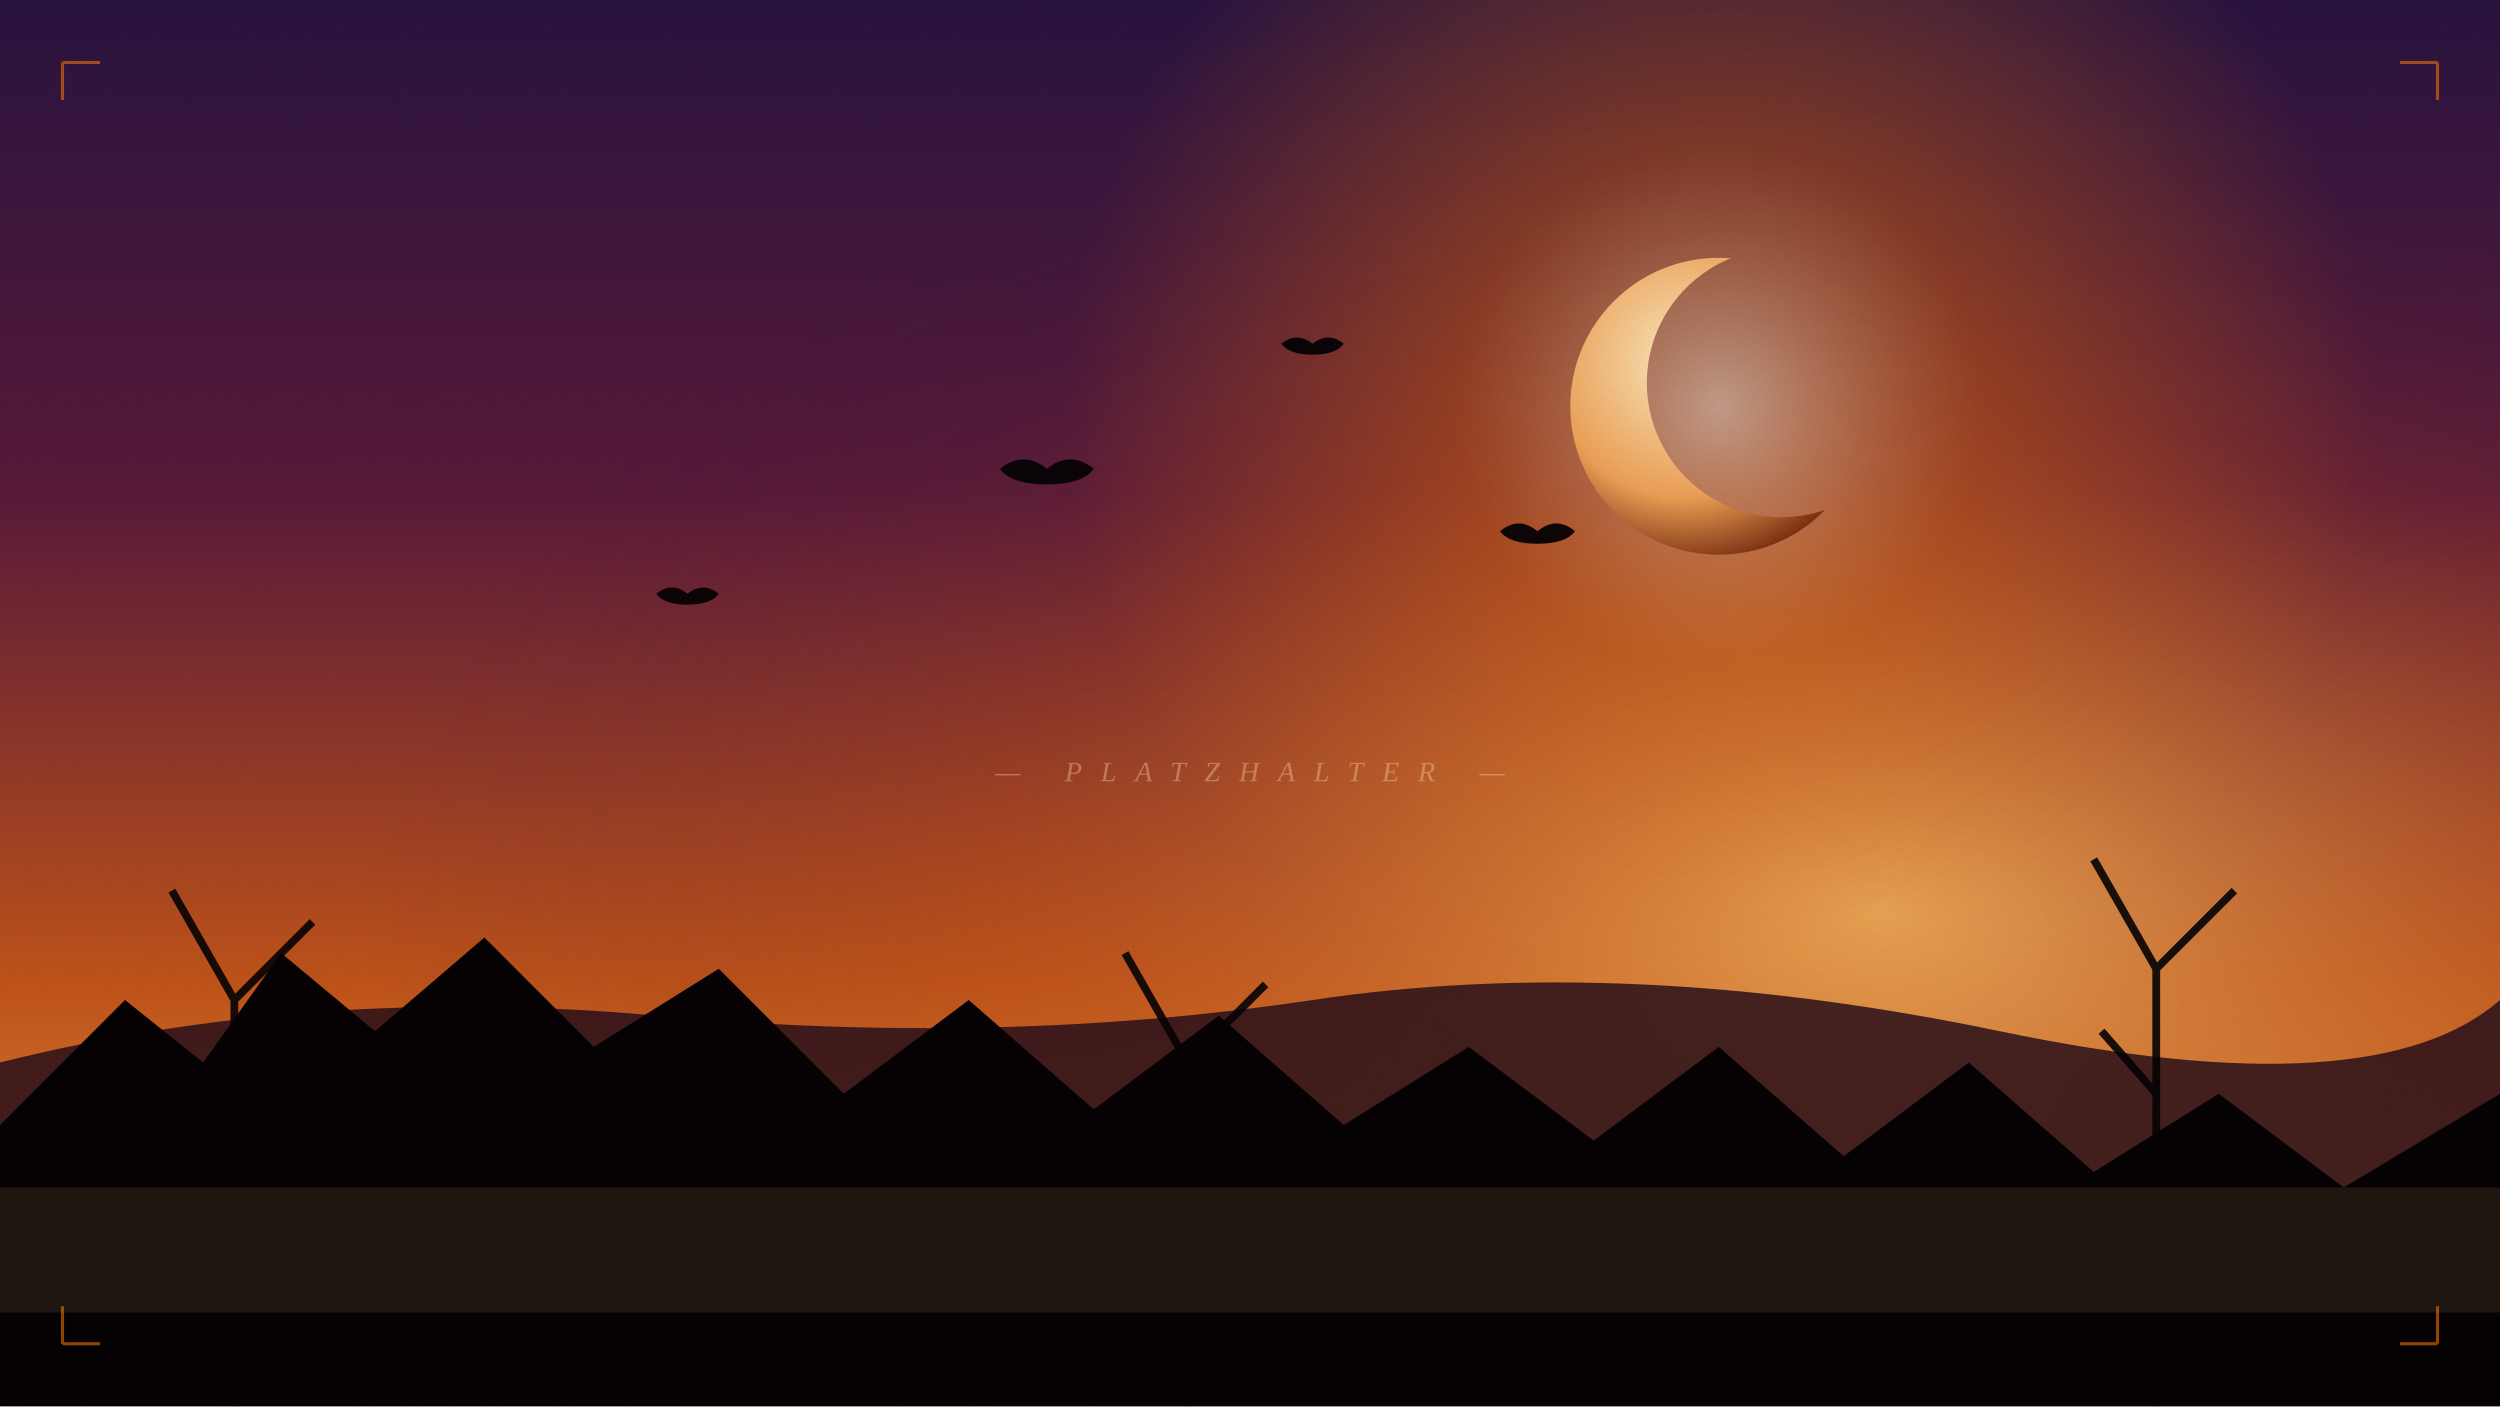
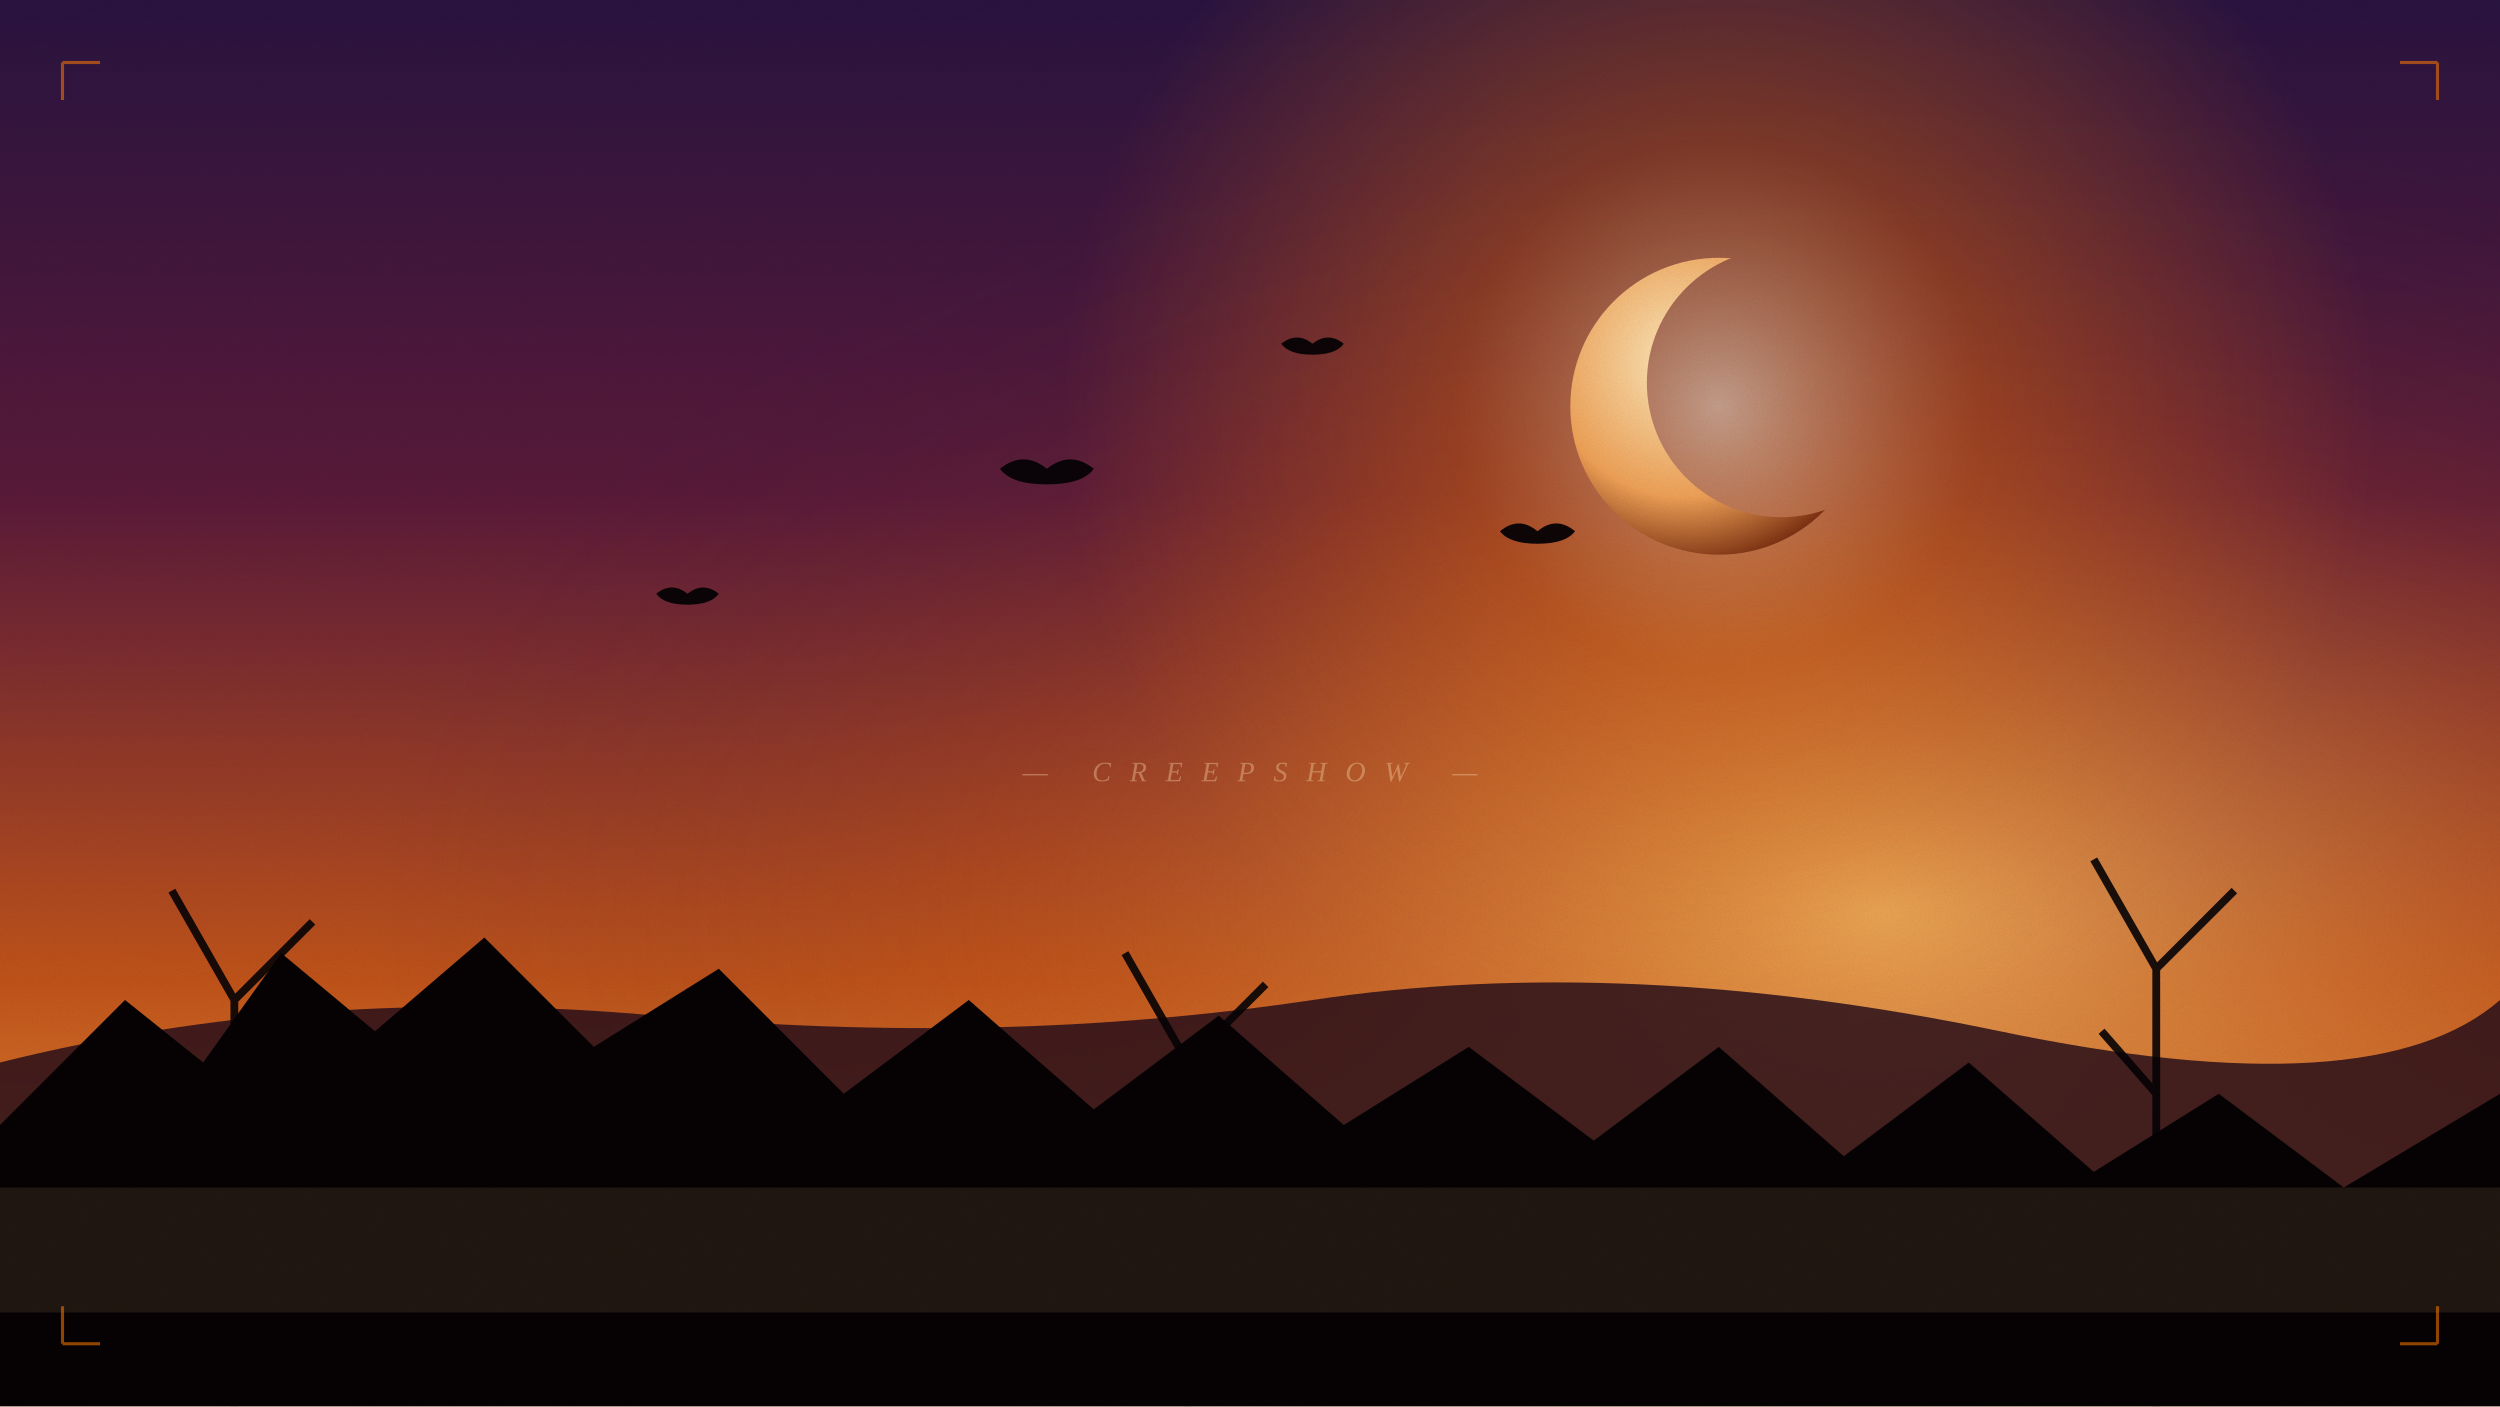
- <svg xmlns="http://www.w3.org/2000/svg" viewBox="0 0 1600 900" preserveAspectRatio="xMidYMid slice" role="img" aria-label="Creepshow — Platzhalter">
+ <svg xmlns="http://www.w3.org/2000/svg" viewBox="0 0 1600 900" preserveAspectRatio="xMidYMid slice" role="img" aria-label="Creepshow">
  <defs>
    <linearGradient id="sky" x1="0%" y1="0%" x2="0%" y2="100%">
      <stop offset="0%" stop-color="#2a1440" />
      <stop offset="35%" stop-color="#5a1a3a" />
      <stop offset="70%" stop-color="#c2541a" />
      <stop offset="100%" stop-color="#f5a849" />
    </linearGradient>
    <radialGradient id="skyGlow" cx="75%" cy="65%" r="60%">
      <stop offset="0%" stop-color="#ffd27a" stop-opacity="0.7" />
      <stop offset="60%" stop-color="#c2541a" stop-opacity="0.15" />
      <stop offset="100%" stop-color="#2a1440" stop-opacity="0" />
    </radialGradient>
    <radialGradient id="moonGlow" cx="50%" cy="50%" r="50%">
      <stop offset="0%" stop-color="#ffe8bd" stop-opacity="0.9" />
      <stop offset="40%" stop-color="#ff7a00" stop-opacity="0.5" />
      <stop offset="100%" stop-color="#ff7a00" stop-opacity="0" />
    </radialGradient>
    <radialGradient id="moonDisk" cx="38%" cy="35%" r="70%">
      <stop offset="0%" stop-color="#ffecc0" />
      <stop offset="65%" stop-color="#f0a257" />
      <stop offset="100%" stop-color="#7a2d0f" />
    </radialGradient>
    <mask id="crescent">
      <rect width="100%" height="100%" fill="#fff" />
      <circle cx="1140" cy="245" r="86" fill="#000" />
    </mask>
    <filter id="grain">
      <feTurbulence type="fractalNoise" baseFrequency="0.9" numOctaves="2" stitchTiles="stitch" />
      <feColorMatrix values="0 0 0 0 0  0 0 0 0 0  0 0 0 0 0  0 0 0 0.06 0" />
    </filter>
  </defs>
  <rect width="1600" height="900" fill="url(#sky)" />
  <rect width="1600" height="900" fill="url(#skyGlow)" />
  <circle cx="1100" cy="260" r="420" fill="url(#moonGlow)" opacity="0.7" />
  <g mask="url(#crescent)">
    <circle cx="1100" cy="260" r="95" fill="url(#moonDisk)" />
  </g>
  <path d="M0,900 L0,680 Q200,630 420,650 T840,640 T1280,660 T1600,640 L1600,900 Z" fill="#2a0f1a" opacity="0.85" />
  <g fill="#060204">
    <path d="M0,900 L0,720 L80,640 L130,680 L180,610 L240,660 L310,600 L380,670 L460,620 L540,700 L620,640 L700,710 L780,650 L860,720 L940,670 L1020,730 L1100,670 L1180,740 L1260,680 L1340,750 L1420,700 L1500,760 L1600,700 L1600,900 Z" />
  </g>
  <g stroke="#060204" stroke-width="5" opacity="0.9" fill="none">
    <path d="M150,900 L150,640 L110,570 M150,640 L200,590 M150,720 L115,680" />
    <path d="M1380,900 L1380,620 L1340,550 M1380,620 L1430,570 M1380,700 L1345,660" />
    <path d="M760,900 L760,680 L720,610 M760,680 L810,630" />
  </g>
  <g fill="#060204" opacity="0.95">
    <path d="M640 300 q15 -12 30 0 q15 -12 30 0 q-7 10 -30 10 q-23 0 -30 -10 Z" />
    <path d="M820 220 q10 -8 20 0 q10 -8 20 0 q-5 7 -20 7 q-15 0 -20 -7 Z" />
    <path d="M960 340 q12 -10 24 0 q12 -10 24 0 q-6 8 -24 8 q-18 0 -24 -8 Z" />
    <path d="M420 380 q10 -8 20 0 q10 -8 20 0 q-5 7 -20 7 q-15 0 -20 -7 Z" />
  </g>
  <rect x="0" y="760" width="1600" height="80" fill="#f0b071" opacity="0.12" />
  <rect width="1600" height="900" filter="url(#grain)" />
  <g stroke="#ff7a00" stroke-width="2" fill="none" opacity="0.55">
    <path d="M40,40 L40,64 M40,40 L64,40" />
    <path d="M1560,40 L1560,64 M1560,40 L1536,40" />
    <path d="M40,860 L40,836 M40,860 L64,860" />
    <path d="M1560,860 L1560,836 M1560,860 L1536,860" />
  </g>
  <g font-family="Georgia, 'Times New Roman', serif" fill="#ffe3b8" opacity="0.35" text-anchor="middle">
-     <text x="800" y="500" font-size="18" letter-spacing="12" font-style="italic">— PLATZHALTER —</text>
+     <text x="800" y="500" font-size="18" letter-spacing="12" font-style="italic">— CREEPSHOW —</text>
  </g>
</svg>
